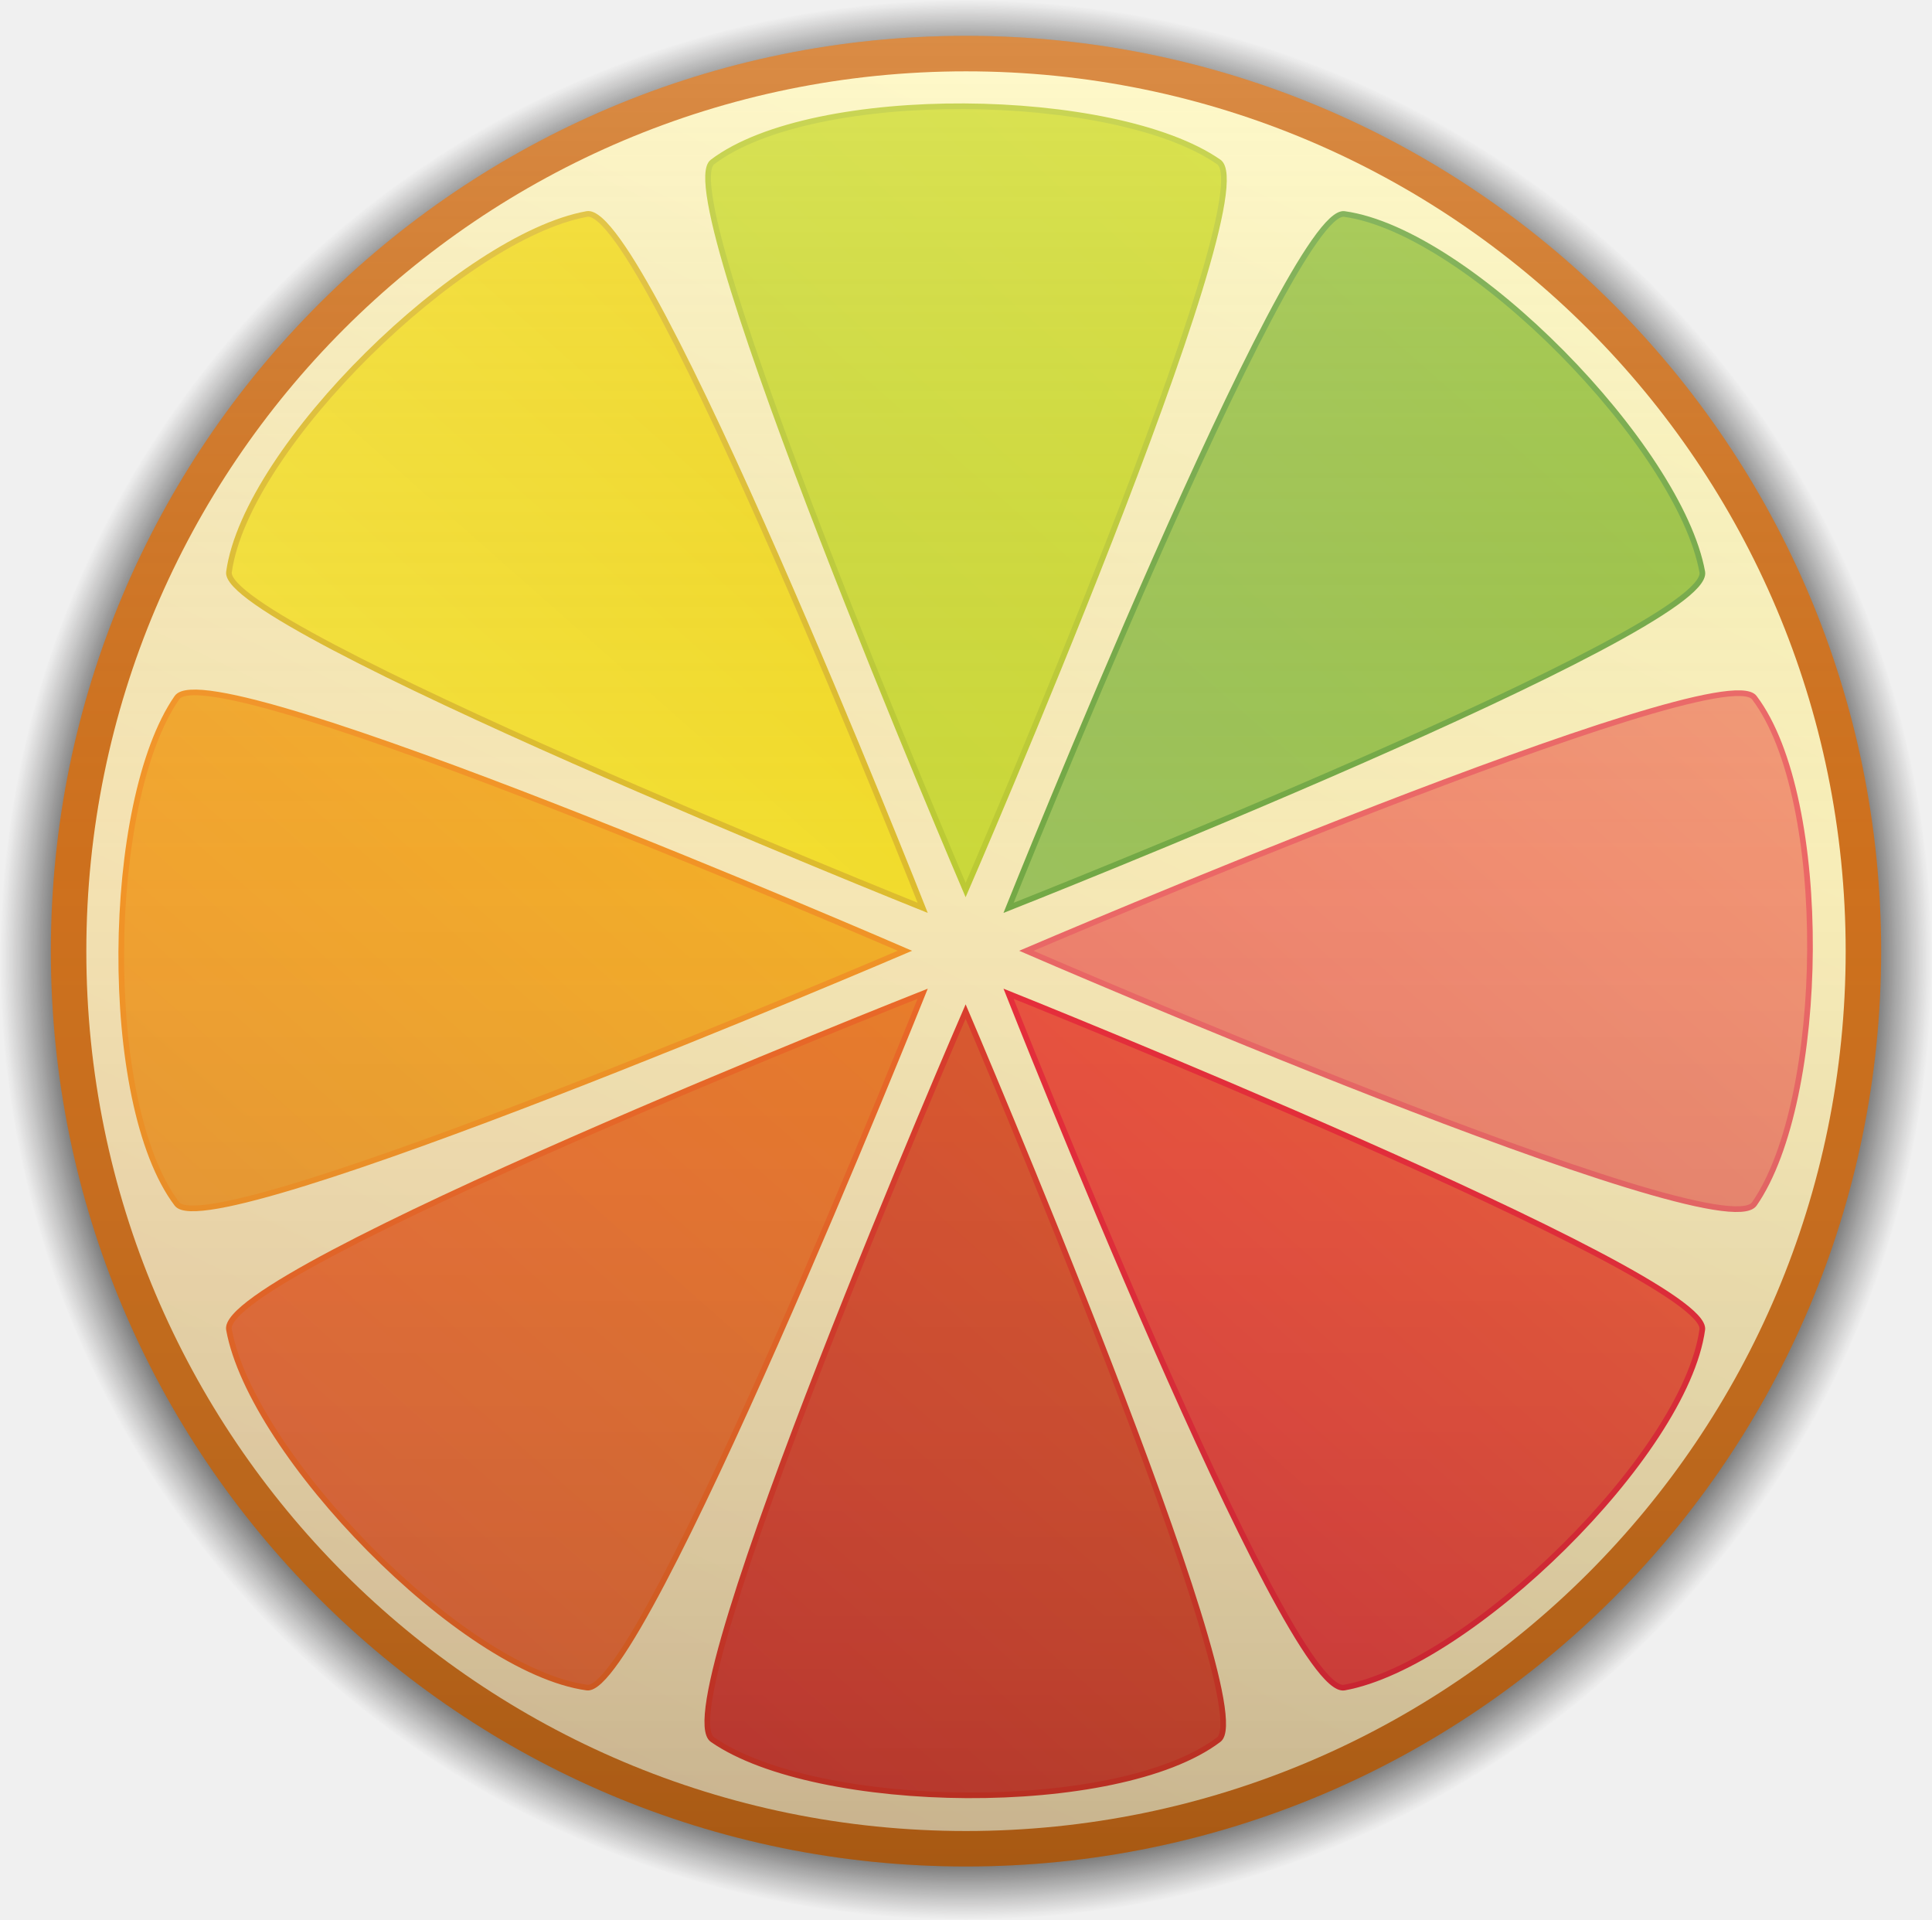
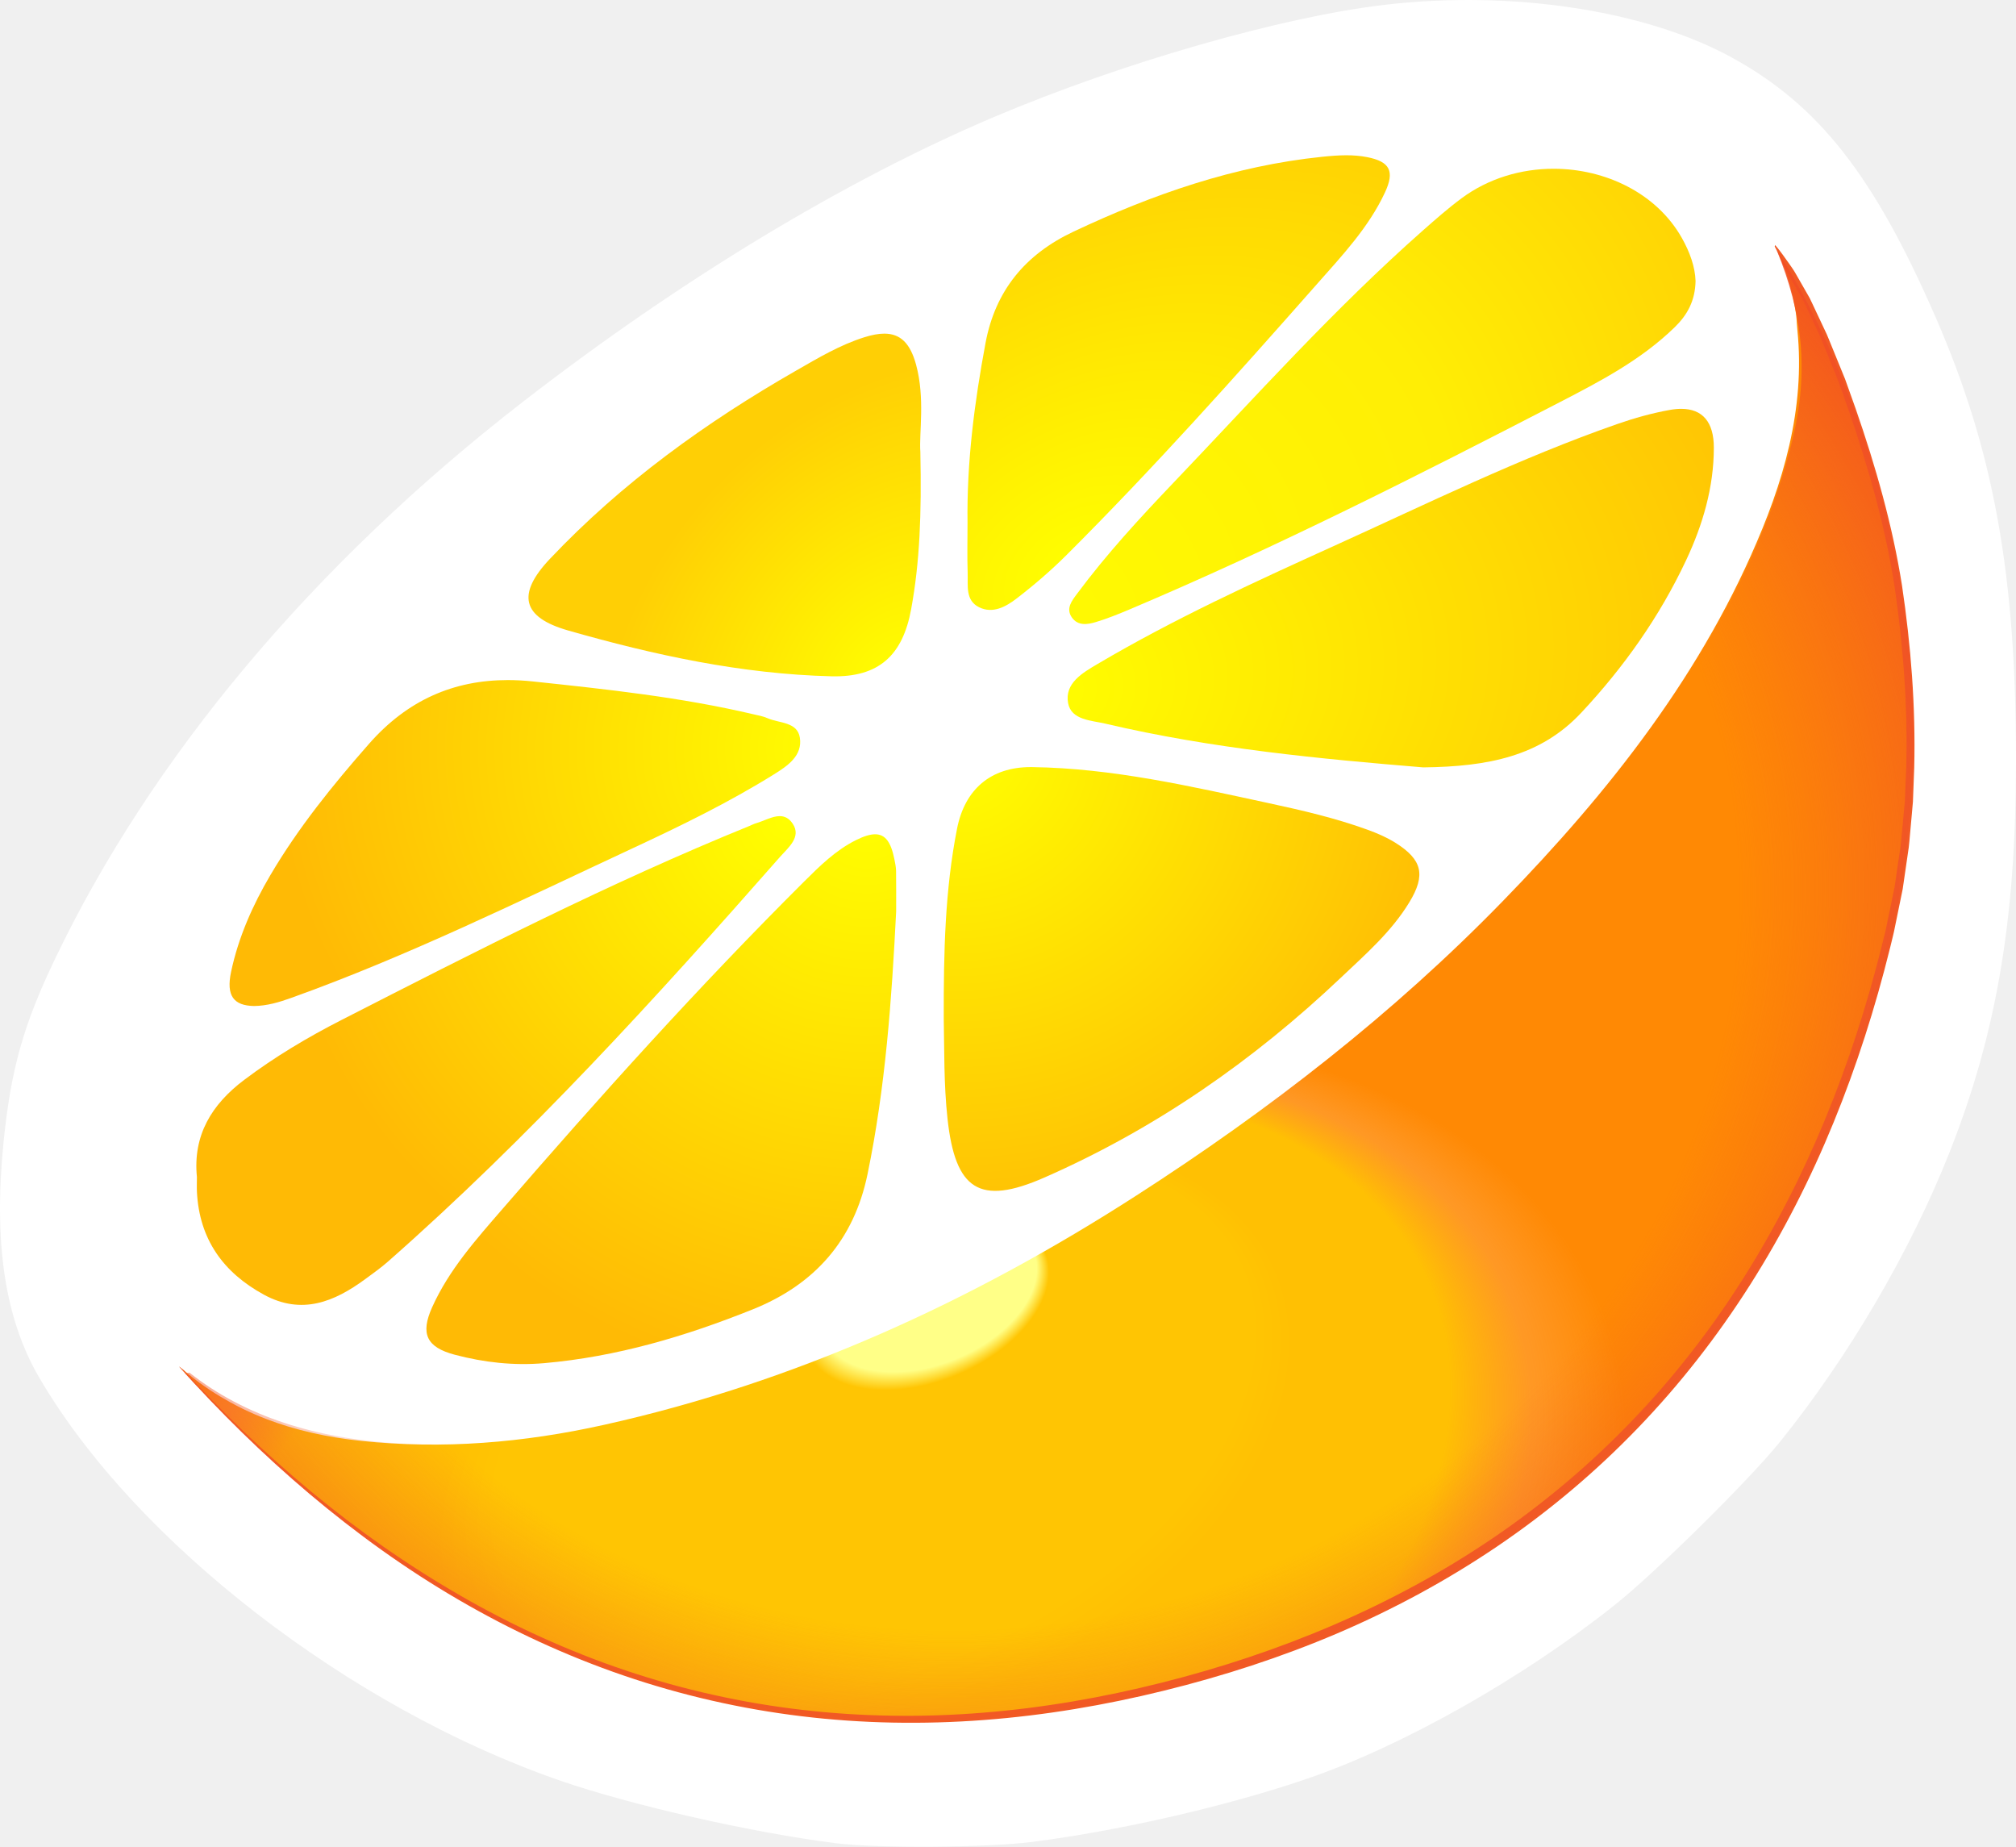
- <svg xmlns="http://www.w3.org/2000/svg" version="1.1" viewBox="0 0 341.071 338.846">
-   <radialGradient id="a" cx="170.536" cy="167.271" r="170.533" gradientTransform="matrix(1 0 0 0.9935 0 3.2396)" gradientUnits="userSpaceOnUse">
-     <stop offset="0.519" stop-color="#FFFFFF" stop-opacity="0.1" />
-     <stop offset="0.942" stop-color="#000000" stop-opacity="0.5" />
-     <stop offset="1" stop-color="#1A1818" stop-opacity="0" />
-   </radialGradient>
-   <ellipse fill="url(#a)" cx="170.535" cy="169.423" rx="170.535" ry="169.423" />
-   <circle fill="#D16F17" cx="170.536" cy="167.885" r="161.557" />
-   <linearGradient id="b" gradientUnits="userSpaceOnUse" x1="234.446" y1="33.577" x2="97.566" y2="321.236">
-     <stop offset="0" stop-color="#FFF8BD" />
-     <stop offset="1" stop-color="#F6DCAE" />
-   </linearGradient>
-   <circle fill="url(#b)" cx="170.536" cy="167.885" r="155.295" />
-   <g>
-     <linearGradient id="c" gradientUnits="userSpaceOnUse" x1="332.436" y1="91.745" x2="111.159" y2="342.099">
-       <stop offset="0" stop-color="#F7A076" />
-       <stop offset="0.446" stop-color="#F3816C" />
-       <stop offset="1" stop-color="#F06878" />
+ <svg xmlns="http://www.w3.org/2000/svg" xmlns:xlink="http://www.w3.org/1999/xlink" version="1.1" viewBox="0 0 433.93 397.43" xml:space="preserve">
+   <defs>
+     <linearGradient id="linearGradient7230">
+       <stop stop-color="#f15a24" offset="0" />
+       <stop stop-color="#f15a24" stop-opacity="0" offset="1" />
    </linearGradient>
-     <path fill="url(#c)" stroke="#F06564" stroke-miterlimit="10" d="M309.704,123.138             c-5.9-7.802-128.517,44.681-128.517,44.681S303.803,221.01,309.704,212.5C322.434,194.142,323.182,140.957,309.704,123.138z" />
-     <linearGradient id="d" gradientUnits="userSpaceOnUse" x1="285.584" y1="50.334" x2="64.307" y2="300.689">
-       <stop offset="0" stop-color="#9DC63B" />
-       <stop offset="1" stop-color="#9BC183" />
-     </linearGradient>
-     <path fill="url(#d)" stroke="#72AA42" stroke-miterlimit="10" d="M300.518,100.96c-3.98-21.983-41.059-60.12-63.189-63.188             c-9.688-1.345-59.28,122.469-59.28,122.469S302.364,111.149,300.518,100.96z" />
-     <linearGradient id="e" gradientUnits="userSpaceOnUse" x1="229.5" y1="0.764" x2="8.223" y2="251.118">
-       <stop offset="0" stop-color="#D5DE26" />
-       <stop offset="1" stop-color="#C5D94B" />
-     </linearGradient>
-     <path fill="url(#e)" stroke="#BECD30" stroke-miterlimit="10" d="M215.151,28.584c-18.357-12.73-71.543-13.478-89.362,0.001             c-7.801,5.899,44.682,128.516,44.682,128.516S223.663,34.484,215.151,28.584z" />
-     <linearGradient id="f" gradientUnits="userSpaceOnUse" x1="219.382" y1="-8.178" x2="-1.894" y2="242.176">
-       <stop offset="0" stop-color="#F2D200" />
-       <stop offset="1" stop-color="#FDEF52" />
-     </linearGradient>
-     <path fill="url(#f)" stroke="#E1BE29" stroke-miterlimit="10" d="M162.893,160.239c0,0-49.092-124.315-59.281-122.469             c-21.982,3.979-60.12,41.058-63.188,63.189C39.078,110.646,162.893,160.239,162.893,160.239z" />
-     <linearGradient id="g" gradientUnits="userSpaceOnUse" x1="226.072" y1="-2.266" x2="4.795" y2="248.089">
-       <stop offset="0" stop-color="#FFCD10" />
-       <stop offset="1" stop-color="#F29634" />
-     </linearGradient>
-     <path fill="url(#g)" stroke="#F79421" stroke-miterlimit="10" d="M31.236,123.136c-12.73,18.357-13.479,71.543,0,89.362             c5.898,7.801,128.516-44.682,128.516-44.682S37.135,114.625,31.236,123.136z" />
-     <linearGradient id="h" gradientUnits="userSpaceOnUse" x1="272.921" y1="39.144" x2="51.645" y2="289.498">
-       <stop offset="0" stop-color="#F79F1C" />
-       <stop offset="0.446" stop-color="#F08021" />
-       <stop offset="1" stop-color="#ED693C" />
-     </linearGradient>
-     <path fill="url(#h)" stroke="#F16622" stroke-miterlimit="10" d="M40.422,234.676c3.979,21.982,41.057,60.12,63.188,63.188             c9.687,1.346,59.279-122.468,59.279-122.468S38.574,224.487,40.422,234.676z" />
-     <linearGradient id="i" gradientUnits="userSpaceOnUse" x1="329.008" y1="88.713" x2="107.731" y2="339.068">
-       <stop offset="0" stop-color="#E47C26" />
-       <stop offset="0.446" stop-color="#DF5B27" />
-       <stop offset="1" stop-color="#DD3A3A" />
-     </linearGradient>
-     <path fill="url(#i)" stroke="#E03827" stroke-miterlimit="10" d="M125.787,307.051c18.357,12.73,71.543,13.48,89.362,0             c7.801-5.898-44.681-128.515-44.681-128.515S117.275,301.153,125.787,307.051z" />
-     <linearGradient id="j" gradientUnits="userSpaceOnUse" x1="339.125" y1="97.656" x2="117.848" y2="348.01">
-       <stop offset="0" stop-color="#F3783C" />
-       <stop offset="0.446" stop-color="#EF5339" />
-       <stop offset="1" stop-color="#ED294A" />
-     </linearGradient>
-     <path fill="url(#j)" stroke="#ED2836" stroke-miterlimit="10" d="M178.047,175.398c0,0,49.09,124.315,59.28,122.467             c21.982-3.979,60.121-41.057,63.189-63.188C301.86,224.991,178.047,175.398,178.047,175.398z" />
+     <radialGradient id="radialGradient4297" cx="0" cy="0" r="1" fx=".339" fy="-.553" gradientTransform="matrix(135.72 53.102 32.823 -83.888 479.47 287.23)" gradientUnits="userSpaceOnUse">
+       <stop stop-color="#ffff87" offset="0" />
+       <stop stop-color="#ffff87" offset=".126" />
+       <stop stop-color="#ffc503" offset=".144" />
+       <stop stop-color="#ffc503" offset=".216" />
+       <stop stop-color="#ffc503" offset=".395" />
+       <stop stop-color="#ffc503" offset=".441" />
+       <stop stop-color="#ffc003" offset=".5" />
+       <stop stop-color="#ffc003" offset=".628" />
+       <stop stop-color="#ffc003" offset=".729" />
+       <stop stop-color="#ff8904" stop-opacity=".869" offset=".849" />
+       <stop stop-color="#ff8904" offset=".987" />
+       <stop stop-color="#ff8904" offset="1" />
+     </radialGradient>
+     <radialGradient id="radialGradient4331" cx="-.042" cy=".043" r="1" gradientTransform="matrix(97.003 -81.357 -81.357 -97.003 516.33 432.83)" gradientUnits="userSpaceOnUse">
+       <stop stop-color="#ff0" offset="0" />
+       <stop stop-color="#ffba05" offset=".666" />
+       <stop stop-color="#ffba05" offset="1" />
+     </radialGradient>
+     <radialGradient id="radialGradient4351" cx="0" cy="0" r="1" gradientTransform="matrix(-12.353 -91.85 -91.85 12.353 493.83 420.5)" gradientUnits="userSpaceOnUse">
+       <stop stop-color="#ff0" offset="0" />
+       <stop stop-color="#ffba05" offset="1" />
+     </radialGradient>
+     <radialGradient id="radialGradient4371" cx="0" cy="0" r="1" fx="-.892" fy="-.452" gradientTransform="matrix(58.797 44.174 44.174 -58.797 591.5 452.83)" gradientUnits="userSpaceOnUse">
+       <stop stop-color="#ff0" offset="0" />
+       <stop stop-color="#ffba05" offset="1" />
+     </radialGradient>
+     <radialGradient id="radialGradient4391" cx="0" cy="0" r="1" gradientTransform="matrix(-63.936 -51.968 -51.968 63.936 480.5 419.5)" gradientUnits="userSpaceOnUse">
+       <stop stop-color="#ff0" offset="0" />
+       <stop stop-color="#ffba05" offset="1" />
+     </radialGradient>
+     <radialGradient id="radialGradient4413" cx="-.277" cy="-.013" r="1" gradientTransform="matrix(166.21 117.68 75.941 -107.26 545.45 466.23)" gradientUnits="userSpaceOnUse">
+       <stop stop-color="#ff0" offset="0" />
+       <stop stop-color="#ffee05" offset=".497" />
+       <stop stop-color="#ffba05" offset="1" />
+     </radialGradient>
+     <radialGradient id="radialGradient4433" cx=".069" cy=".001" r="1" gradientTransform="matrix(92.166 1.56 1.3981 -82.601 484.17 431.17)" gradientUnits="userSpaceOnUse">
+       <stop stop-color="#ff0" offset="0" />
+       <stop stop-color="#ffba05" offset="1" />
+     </radialGradient>
+     <radialGradient id="radialGradient4453" cx="0" cy="0" r="1" gradientTransform="matrix(112.47 78.731 51.056 -72.937 527.5 460.5)" gradientUnits="userSpaceOnUse">
+       <stop stop-color="#ff0" offset="0" />
+       <stop stop-color="#ffba05" offset="1" />
+     </radialGradient>
+     <radialGradient id="radialGradient4475" cx=".132" cy="-.001" r="1" fx="-.08" fy=".039" gradientTransform="matrix(64.042 -58.572 -66.76 -72.994 505.91 439.83)" gradientUnits="userSpaceOnUse">
+       <stop stop-color="#ff0" offset="0" />
+       <stop stop-color="#ffcf05" offset=".63" />
+       <stop stop-color="#ffcf05" offset="1" />
+     </radialGradient>
+     <linearGradient id="linearGradient7248-9" x1="382.8" x2="662.93" y1="393.32" y2="393.32" gradientUnits="userSpaceOnUse" xlink:href="#linearGradient7230" />
+     <clipPath id="clipPath4307-2">
+       <path d="m640.25 512.56c0.366-0.686 1.015-1.901 1.507-3.229 0.237-0.588 0.284-0.774 0.375-1.057 0.174-0.52 0.277-0.819 0.368-1.099 0.09-0.28 0.019-0.115 0.107-0.392 0.087-0.277 0.181-0.577 0.264-0.852 0.082-0.276 0.15-0.659 0.224-0.934 0.076-0.276 0.167-0.604 0.233-0.881 0.066-0.276 0.257-1.337 0.312-1.615 0.316-1.599 0.241-2.12 0.401-3.701 0.16-1.58 0.244-3.151 0.26-4.712 0.016-1.563-0.038-3.115-0.154-4.66-0.117-1.545-0.296-3.081-0.533-4.61-0.237-1.528-0.531-3.049-0.877-4.562-0.345-1.513-0.742-3.02-1.184-4.518-0.442-1.5-0.93-2.992-1.457-4.478-0.527-1.485-1.094-2.964-1.694-4.438-1.181-2.896-2.451-5.732-3.805-8.51-1.353-2.778-2.789-5.5-4.302-8.169-1.512-2.671-3.099-5.288-4.755-7.858-1.656-2.571-3.38-5.093-5.165-7.574-1.785-2.48-3.631-4.918-5.53-7.318-1.9-2.4-3.853-4.762-5.852-7.09s-4.044-4.624-6.129-6.89c-2.084-2.267-4.207-4.506-6.362-6.72-2.218-2.28-4.472-4.518-6.76-6.714-2.287-2.197-4.608-4.353-6.961-6.47s-4.737-4.196-7.152-6.237-4.86-4.046-7.334-6.016c-2.473-1.969-4.975-3.904-7.504-5.806-2.528-1.902-5.084-3.771-7.664-5.609-2.581-1.838-5.187-3.645-7.816-5.423-2.63-1.778-5.282-3.527-7.957-5.247-3.325-2.142-6.677-4.217-10.058-6.225-3.381-2.007-6.792-3.946-10.232-5.813-3.441-1.867-6.912-3.661-10.416-5.38s-7.041-3.362-10.611-4.924c-3.571-1.563-7.177-3.046-10.818-4.446-1.846-0.709-3.702-1.398-5.566-2.064-1.814-0.648-3.636-1.274-5.468-1.88-3.716-1.228-7.47-2.37-11.263-3.42-3.794-1.049-7.627-2.009-11.502-2.872-1.624-0.362-3.249-0.695-4.876-1-1.627-0.304-3.255-0.578-4.886-0.823-1.631-0.244-3.262-0.457-4.896-0.638s-3.269-0.33-4.907-0.445c-1.636-0.116-3.275-0.197-4.915-0.245-1.639-0.046-3.28-0.058-4.923-0.034-1.641 0.024-3.285 0.085-4.929 0.183-1.645 0.097-3.29 0.233-4.937 0.408-1.337 0.142-2.664 0.317-3.979 0.531s-2.617 0.466-3.906 0.759c-1.288 0.294-2.562 0.627-3.819 1.007-1.256 0.38-2.496 0.805-3.717 1.278-1.22 0.475-2.422 0.997-3.602 1.571-1.179 0.575-2.337 1.201-3.471 1.884-1.133 0.683-2.244 1.421-3.326 2.22-1.084 0.798-2.656 1.973-3.685 2.893l-3.143-7.259c-3.143-7.26 1.5-6 3.143-8.5 1.644-2.5 0.357-9 0.217-15s6.64-11.5 9.64-14.5c3-3.001 10-10.5 14.5-11.82 4.5-1.319 23.5-16.18 30-18.181 6.5-1.999 13.5-6.999 22-8.499s19-3 27.5-3 26.5-0.5 38.5 0 27 3 33 4 20 2.5 27.5 4.5 23.5 8 27 11.5 28 13.999 33.5 20c5.5 6 24 39.5 25 45.5s14 47.499 17 53c3 5.5 0 39.499 0 45.5 0 6-10 45-10 45l-13.5 28.5-14 14.5z" />
+     </clipPath>
+     <radialGradient id="radialGradient7556" cx="698.21" cy="478.94" r="186.38" gradientTransform="matrix(1.2034 -.41433 .38181 1.1089 -338.27 245.75)" gradientUnits="userSpaceOnUse">
+       <stop stop-color="#f15a24" stop-opacity="0" offset="0" />
+       <stop stop-color="#f15a24" stop-opacity="0" offset=".685" />
+       <stop stop-color="#f14a24" offset="1" />
+     </radialGradient>
+   </defs>
+   <g transform="translate(-265.81 -357.85)">
+     <g transform="translate(-206,70)">
+       <path d="m651.83 684.53c-17.986-2.258-43.941-8.138-59.303-13.436-45.416-15.66-91.627-51.387-112.29-86.813-7.392-12.675-9.855-29.065-7.641-50.846 1.571-15.448 4.239-24.955 10.938-38.978 20.81-43.561 55.611-85.05 100.64-119.99 33.898-26.298 69.589-47.881 101.64-61.46 27.534-11.666 61.915-21.532 84.068-24.123 27.343-3.199 56.096 1.164 74.647 11.325 18.752 10.271 30.61 25.375 43.922 55.939 12.492 28.684 17.312 55.294 17.291 95.461-0.015 34.075-4.173 58.552-14.29 84.174-8.402 21.279-21.718 44.014-36.542 62.391-6.601 8.182-26.727 28.053-35.45 35-19.832 15.793-45.654 30.387-66.248 37.441-17.156 5.877-39.99 11.132-59.144 13.612-9.676 1.253-33.307 1.42-42.243 0.298z" fill="#fff" stroke-width=".752" />
+       <g transform="matrix(1.3333 0 0 -1.3333 0 1024)">
+         <path d="m508.37 418.38c-1.948-9.873-2.175-19.875-2.148-30.734 0.105-4.803-8e-3 -10.436 0.607-16.082 1.248-11.467 5.143-14.109 15.617-9.51 17.862 7.84 33.696 18.829 47.854 32.241 3.988 3.779 8.185 7.422 11.089 12.202 2.673 4.397 2.097 6.88-2.266 9.608-1.396 0.873-2.949 1.54-4.502 2.103-5.181 1.881-10.542 3.121-15.918 4.281-12.621 2.721-25.222 5.644-38.216 5.823-0.08 1e-3 -0.159 1e-3 -0.239 1e-3 -6.452 0-10.63-3.605-11.878-9.933" fill="url(#radialGradient4331)" />
+       </g>
+       <g transform="matrix(1.3333 0 0 -1.3333 0 1024)">
+         <path d="m492.04 416.52c-3.243-1.617-5.823-4.156-8.361-6.684-16.977-16.905-32.998-34.704-48.672-52.819-4.26-4.924-8.651-9.823-11.376-15.886-1.919-4.27-0.934-6.454 3.654-7.668 4.725-1.249 9.544-1.787 14.436-1.358 11.696 1.026 22.799 4.32 33.655 8.677 10.044 4.032 16.339 11.18 18.544 21.838 2.891 13.979 3.907 28.175 4.618 42.392 0 2.182 0.021 4.364-0.013 6.545-0.01 0.636-0.15 1.274-0.276 1.902-0.545 2.722-1.447 4.01-3.104 4.01-0.83 0-1.848-0.323-3.105-0.949" fill="url(#radialGradient4351)" />
+       </g>
+       <g transform="matrix(1.3333 0 0 -1.3333 0 1024)">
+         <path d="m623.43 485.96c-2.879-0.515-5.736-1.318-8.503-2.282-15.719-5.482-30.649-12.847-45.782-19.703-12.92-5.855-25.833-11.785-38.083-19.013-2.413-1.425-5.354-3.1-4.765-6.319 0.504-2.751 3.758-2.789 6.016-3.319 17.339-4.073 35.01-5.712 51.316-7.058 10.474 0.119 18.926 1.786 25.516 8.829 6.88 7.354 12.632 15.489 16.919 24.601 2.691 5.72 4.477 11.786 4.479 18.169 2e-3 4.153-1.835 6.272-5.267 6.272-0.571 0-1.188-0.059-1.846-0.177" fill="url(#radialGradient4371)" />
+       </g>
+       <g transform="matrix(1.3333 0 0 -1.3333 0 1024)">
+         <path d="m475.92 419.25c-0.367-0.104-0.71-0.292-1.065-0.437-22.555-9.166-44.21-20.249-65.865-31.321-5.464-2.792-10.748-5.939-15.684-9.652-5.297-3.984-8.316-8.98-7.651-15.694 0-0.89-0.035-1.662 5e-3 -2.431 0.397-7.627 4.249-12.981 10.812-16.559 6.098-3.323 11.35-1.172 16.365 2.52 1.236 0.911 2.498 1.799 3.649 2.811 22.843 20.104 43.28 42.565 63.347 65.381 1.264 1.437 3.447 3.141 2.012 5.299-0.613 0.922-1.333 1.232-2.102 1.231-1.232 0-2.589-0.797-3.823-1.148" fill="url(#radialGradient4391)" />
+       </g>
+       <g transform="matrix(1.3333 0 0 -1.3333 0 1024)">
+         <path d="m589.81 520.12c-2.155-1.598-4.18-3.381-6.195-5.159-14.338-12.647-27.085-26.892-40.259-40.697-5.472-5.734-10.87-11.588-15.617-17.981-0.828-1.116-1.856-2.369-0.83-3.824 0.972-1.379 2.519-1.147 3.87-0.737 1.831 0.556 3.62 1.272 5.386 2.018 23.705 10.024 46.647 21.655 69.496 33.464 6.568 3.394 13.185 6.854 18.588 12.131 2.02 1.974 3.277 4.24 3.342 7.436-0.072 2.307-0.943 4.698-2.221 6.96-4.063 7.191-12.308 11.156-20.705 11.156-5.215 0-10.489-1.53-14.855-4.767" fill="url(#radialGradient4413)" />
+       </g>
+       <g transform="matrix(1.3333 0 0 -1.3333 0 1024)">
+         <path d="m413.44 432.07c-5.861-6.67-11.407-13.524-15.914-21.172-2.874-4.876-5.175-10.064-6.355-15.632-0.819-3.866 0.412-5.458 3.711-5.517 2.078 0.023 4.038 0.607 5.971 1.3 18.942 6.786 36.964 15.693 55.17 24.173 7.774 3.62 15.486 7.375 22.781 11.914 2.187 1.361 4.634 2.997 4.191 5.914-0.396 2.604-3.356 2.319-5.257 3.169-0.692 0.308-1.469 0.436-2.215 0.612-11.727 2.765-23.679 4.039-35.625 5.305-1.381 0.147-2.734 0.221-4.058 0.221-8.707 0-16.182-3.211-22.4-10.287" fill="url(#radialGradient4433)" />
+       </g>
+       <g transform="matrix(1.3333 0 0 -1.3333 0 1024)">
+         <path d="m567.31 526.82c-14.169-1.46-27.39-6.06-40.199-12.109-7.73-3.652-12.567-9.493-14.146-17.954-1.793-9.597-3.042-19.253-2.904-29.045 0-2.697-0.068-5.395 0.022-8.089 0.067-1.997-0.399-4.391 1.83-5.503 2.219-1.108 4.351 0.084 6.055 1.392 2.834 2.177 5.567 4.529 8.099 7.054 14.061 14.024 27.283 28.841 40.42 43.726 4.051 4.589 8.321 9.1 10.964 14.772 1.594 3.423 0.812 4.978-2.88 5.7-1.112 0.218-2.231 0.3-3.353 0.3-1.302 0-2.607-0.11-3.908-0.244" fill="url(#radialGradient4453)" />
+       </g>
+       <g transform="matrix(1.3333 0 0 -1.3333 0 1024)">
+         <path d="m493.43 497.7c-3.943-1.236-7.454-3.334-11.002-5.368-14.602-8.364-28.162-18.128-39.782-30.405-5.392-5.696-4.536-9.429 2.935-11.564 13.892-3.97 27.998-7.036 42.519-7.395 7.646-0.189 11.495 3.378 12.86 10.836 1.395 7.615 1.69 15.275 1.485 25.395-0.22 3.072 0.784 8.645-0.687 14.051-0.943 3.472-2.527 5.026-5.134 5.025-0.929 0-1.988-0.197-3.194-0.575" fill="url(#radialGradient4475)" />
+       </g>
+       <g transform="matrix(1.3333 0 0 -1.3333 0 1024)">
+         <path d="m641.75 509.34c0.237-0.588 0.284-0.774 0.375-1.057 0.174-0.52 0.277-0.819 0.368-1.099 0.09-0.28 0.019-0.115 0.107-0.392 0.087-0.277 0.181-0.577 0.264-0.852 0.082-0.276 0.15-0.659 0.224-0.934 0.076-0.276 0.167-0.604 0.233-0.881 0.066-0.276 0.257-1.337 0.312-1.615 0.316-1.599 0.241-2.12 0.401-3.701 0.16-1.58 0.244-3.151 0.26-4.712 0.016-1.563-0.038-3.115-0.154-4.66-0.117-1.545-0.296-3.081-0.533-4.61-0.237-1.528-0.531-3.049-0.877-4.562-0.345-1.513-0.742-3.02-1.184-4.518-0.442-1.5-0.93-2.992-1.457-4.478-0.527-1.485-1.094-2.964-1.694-4.438-1.181-2.896-2.451-5.732-3.805-8.51-1.353-2.778-2.789-5.5-4.302-8.169-1.512-2.671-3.099-5.288-4.755-7.858-1.656-2.571-3.38-5.093-5.165-7.574-1.785-2.48-3.631-4.918-5.53-7.318-1.9-2.4-3.853-4.762-5.852-7.09s-4.044-4.624-6.129-6.89c-2.084-2.267-4.207-4.506-6.362-6.72-2.218-2.28-4.472-4.518-6.76-6.714-2.287-2.197-4.608-4.353-6.961-6.47s-4.737-4.196-7.152-6.237-4.86-4.046-7.334-6.016c-2.473-1.969-4.975-3.904-7.504-5.806-2.528-1.902-5.084-3.771-7.664-5.609-2.581-1.838-5.187-3.645-7.816-5.423-2.63-1.778-5.282-3.527-7.957-5.247-3.325-2.142-6.677-4.217-10.058-6.225-3.381-2.007-6.792-3.946-10.232-5.813-3.441-1.867-6.912-3.661-10.416-5.38s-7.041-3.362-10.611-4.924c-3.571-1.563-7.177-3.046-10.818-4.446-1.846-0.709-3.702-1.398-5.566-2.064-1.814-0.648-3.636-1.274-5.468-1.88-3.716-1.228-7.47-2.37-11.263-3.42-3.794-1.049-7.627-2.009-11.502-2.872-1.624-0.362-3.249-0.695-4.876-1-1.627-0.304-3.255-0.578-4.886-0.823-1.631-0.244-3.262-0.457-4.896-0.638s-3.269-0.33-4.907-0.445c-1.636-0.116-3.275-0.197-4.915-0.245-1.639-0.046-3.28-0.058-4.923-0.034-1.641 0.024-3.285 0.085-4.929 0.183-1.645 0.097-3.29 0.233-4.937 0.408-1.337 0.142-2.664 0.317-3.979 0.531s-2.617 0.466-3.906 0.759c-1.288 0.294-2.562 0.627-3.819 1.007-1.256 0.38-2.496 0.805-3.717 1.278-1.22 0.475-2.422 0.997-3.602 1.571-0.749 0.365-1.489 0.751-2.22 1.159-0.522 0.286-1.038 0.583-1.55 0.891-1.134 0.683-2.243 1.421-3.327 2.219-0.744 0.549-1.475 1.125-2.194 1.731-0.282 0.225-0.554 0.448-0.806 0.662 5.18-5.701 10.508-11.008 15.987-15.904 5.538-4.95 11.227-9.48 17.07-13.573 5.843-4.094 11.839-7.751 17.987-10.956 6.148-3.204 12.449-5.954 18.901-8.236 6.453-2.28 13.059-4.091 19.816-5.415 6.758-1.325 13.668-2.162 20.731-2.495s14.278-0.163 21.645 0.528c7.368 0.692 14.887 1.904 22.56 3.654 8.186 1.866 15.978 4.164 23.376 6.884 7.397 2.719 14.401 5.861 21.012 9.414 6.611 3.555 12.828 7.522 18.655 11.891 5.826 4.371 11.261 9.143 16.304 14.311 5.045 5.167 9.698 10.729 13.962 16.675 4.264 5.947 8.14 12.278 11.626 18.985 3.487 6.707 6.586 13.789 9.296 21.238 2.712 7.449 5.037 15.264 6.975 23.436 0.548 2.31 1.025 4.624 1.432 6.944 0.408 2.318 0.747 4.641 1.023 6.968 0.275 2.327 0.486 4.658 0.637 6.991 0.15 2.333 0.241 4.671 0.276 7.01 0.034 2.339 0.013 4.681-0.061 7.024-0.074 2.345-0.2 4.69-0.374 7.037-0.174 2.348-0.396 4.697-0.664 7.046-0.266 2.349-0.577 4.699-0.928 7.049-0.39 2.617-0.912 5.345-1.535 8.125-0.623 2.779-1.346 5.609-2.142 8.427-0.795 2.819-1.66 5.626-2.569 8.359-0.907 2.733-1.855 5.391-2.816 7.915-0.959 2.523-1.931 4.909-2.883 7.098-0.953 2.189-1.888 4.179-2.773 5.909-0.886 1.73-1.723 3.199-2.481 4.346-0.475 0.717-1.25 1.831-1.946 2.775 0.215-0.462 0.433-0.967 0.627-1.49" fill="url(#radialGradient4297)" />
+       </g>
+       <g transform="matrix(1.3333 0 0 -1.3333 0 1024)" fill="url(#linearGradient7248-9)">
+         <g clip-path="url(#clipPath4307-2)" fill="url(#linearGradient7248-9)">
+           <g transform="translate(382.92 331.6)" fill="url(#linearGradient7248-9)">
+             <path d="m0 0c6.615-7.221 13.678-14.033 21.222-20.267 7.539-6.237 15.577-11.868 24.046-16.747 8.468-4.879 17.397-8.961 26.656-12.07 9.256-3.117 18.837-5.252 28.533-6.374 9.697-1.126 19.503-1.24 29.23-0.453 9.731 0.785 19.379 2.465 28.846 4.853 18.922 4.75 37.215 12.333 53.364 23.285 8.065 5.472 15.569 11.768 22.33 18.787 6.768 7.012 12.789 14.739 18.015 22.967 10.462 16.478 17.733 34.859 22.474 53.789l0.439 1.778 0.209 0.872 0.186 0.899 0.747 3.597 0.373 1.798 0.093 0.45 0.024 0.112c-7e-3 -0.038 7e-3 0.055 0.01 0.076l0.034 0.227 0.134 0.908 0.539 3.634 0.269 1.817c0.077 0.534 0.118 1.199 0.18 1.791l0.338 3.658 0.164 1.796 0.075 1.835 0.15 3.671c0.264 9.752-0.472 19.521-1.882 29.184-1.502 9.646-4.173 19.05-7.353 28.281l-1.228 3.463-0.307 0.865-0.144 0.409-0.173 0.426-0.689 1.702-1.379 3.405-0.685 1.671-0.778 1.664-1.557 3.327-0.371 0.788-0.455 0.798-0.909 1.596-1.804 3.187c-12.883 30.325-179.5-236.54-259.07-177.56zm-8e-3 8e-3c92.186-40.479 231.35 107.76 257.54 180.96 0.828-0.982 1.523-1.975 2.238-2.986 0.351-0.52 0.707-0.981 1.036-1.569l0.913-1.594 0.912-1.594 0.457-0.797c0.183-0.358 0.275-0.576 0.417-0.871l2.346-4.986c0.271-0.617 0.473-1.148 0.713-1.726l1.387-3.402 0.693-1.701 0.173-0.425 0.164-0.457 0.309-0.865 1.235-3.459c3.22-9.271 5.937-18.782 7.475-28.508 1.444-9.716 2.213-19.555 1.972-29.393l-0.14-3.671-0.069-1.836-0.164-1.863-0.329-3.659c-0.063-0.625-0.09-1.185-0.183-1.864l-0.264-1.818-0.528-3.635-0.132-0.909-0.033-0.227-0.024-0.152-0.023-0.112-0.092-0.45-0.369-1.8-0.736-3.599-0.185-0.9-0.216-0.915-0.436-1.79c-2.367-9.534-5.355-18.932-9.077-28.033-3.717-9.105-8.196-17.911-13.474-26.221-5.276-8.31-11.358-16.118-18.197-23.206-6.832-7.094-14.416-13.459-22.563-18.989-8.15-5.528-16.852-10.229-25.9-14.096-9.054-3.857-18.44-6.901-27.983-9.247-9.54-2.354-19.27-3.997-29.075-4.737-9.804-0.741-19.683-0.576-29.444 0.61-9.761 1.181-19.397 3.381-28.694 6.565-9.3 3.177-18.256 7.329-26.737 12.275-8.488 4.941-16.474 10.71-23.972 17.028-7.497 6.325-14.5 13.22-21.044 20.512z" fill="url(#linearGradient7248-9)" />
+           </g>
+         </g>
+       </g>
+       <path d="m853.83 340.91z" fill="none" stroke="#000" stroke-width="1px" />
+       <path d="m512.59 583.25c24.074 19.047 61.695 18.896 102.99 7.79 41.299-11.105 86.278-33.164 124.63-62.438 43.462-33.178 74.436-61.06 97.049-98.852 10.211-17.065 16.881-32.679 20.405-47.4 3.524-14.721 2.135-27.046-3.417-40.626 0 0 22.052 31.822 28.025 81.607 2.986 24.893 1.448 59.407-11.26 93.337-11.843 31.622-27.743 61.223-54.874 85.55-1.03 0.924-12.207 12.478-32.938 24.374-25.596 14.688-46.884 22.5-75.534 27.634-34.926 6.258-59.469 4.452-85.833-1.811-36.815-8.746-71.794-28.542-110.24-69.041" fill="url(#radialGradient7556)" />
+     </g>
  </g>
-   <linearGradient id="k" gradientUnits="userSpaceOnUse" x1="170.535" y1="6.328" x2="170.535" y2="329.442">
-     <stop offset="0" stop-color="#FFFFFF" stop-opacity="0.2" />
-     <stop offset="0.45" stop-color="#908E8E" stop-opacity="0.05" />
-     <stop offset="1" stop-color="#030003" stop-opacity="0.2" />
-   </linearGradient>
-   <circle fill="url(#k)" cx="170.536" cy="167.885" r="161.557" />
</svg>
